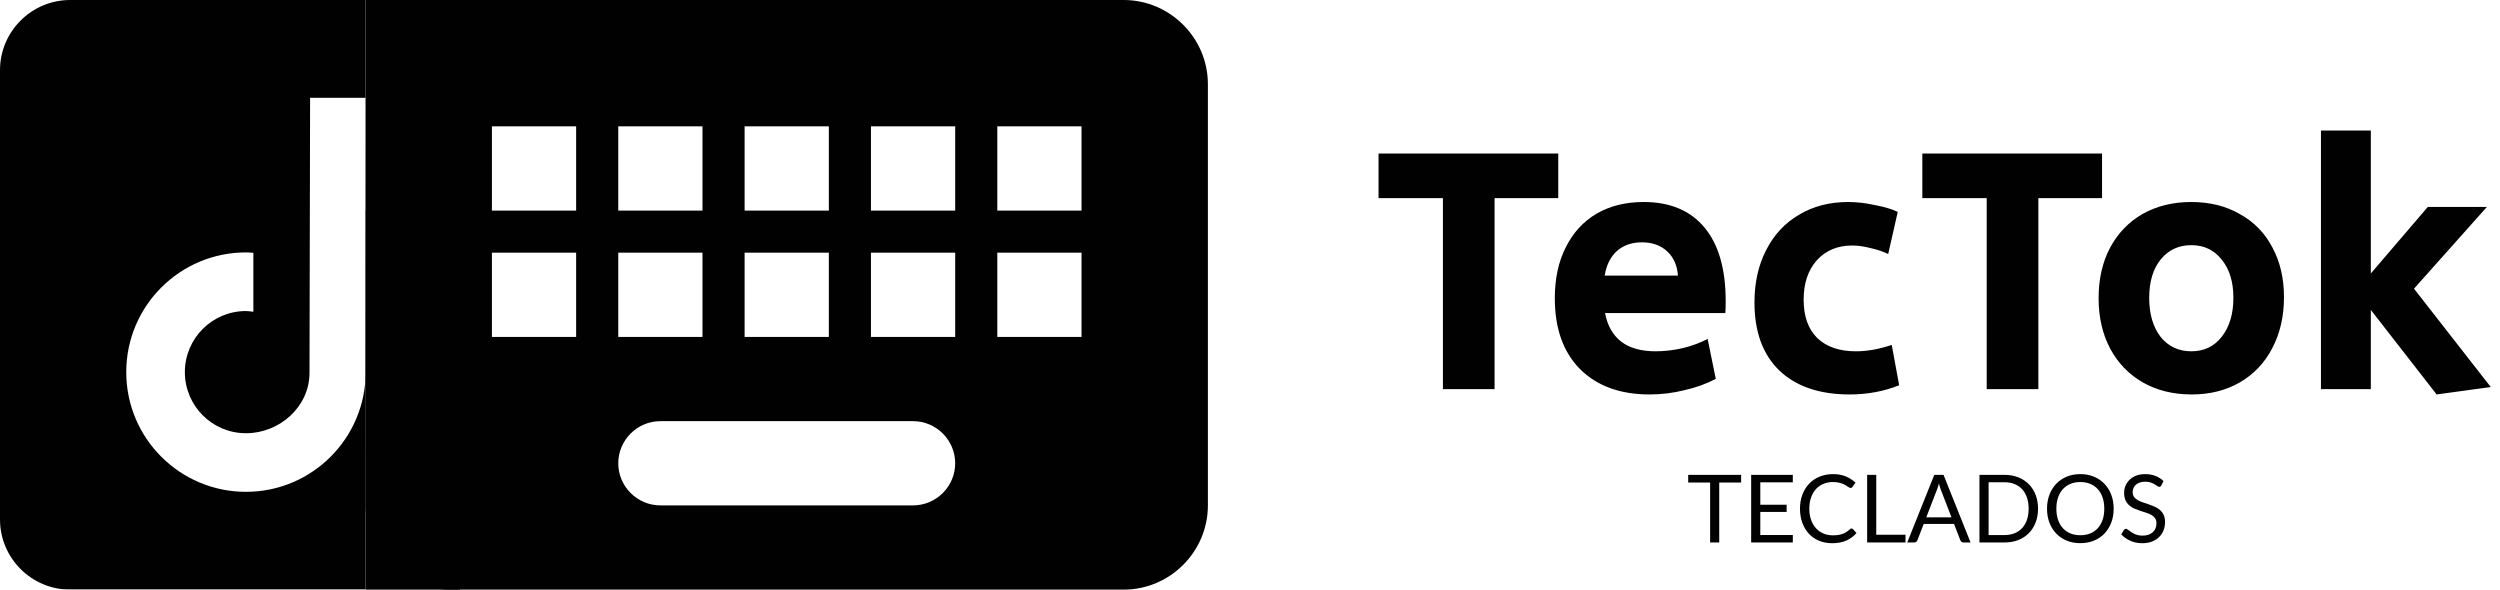
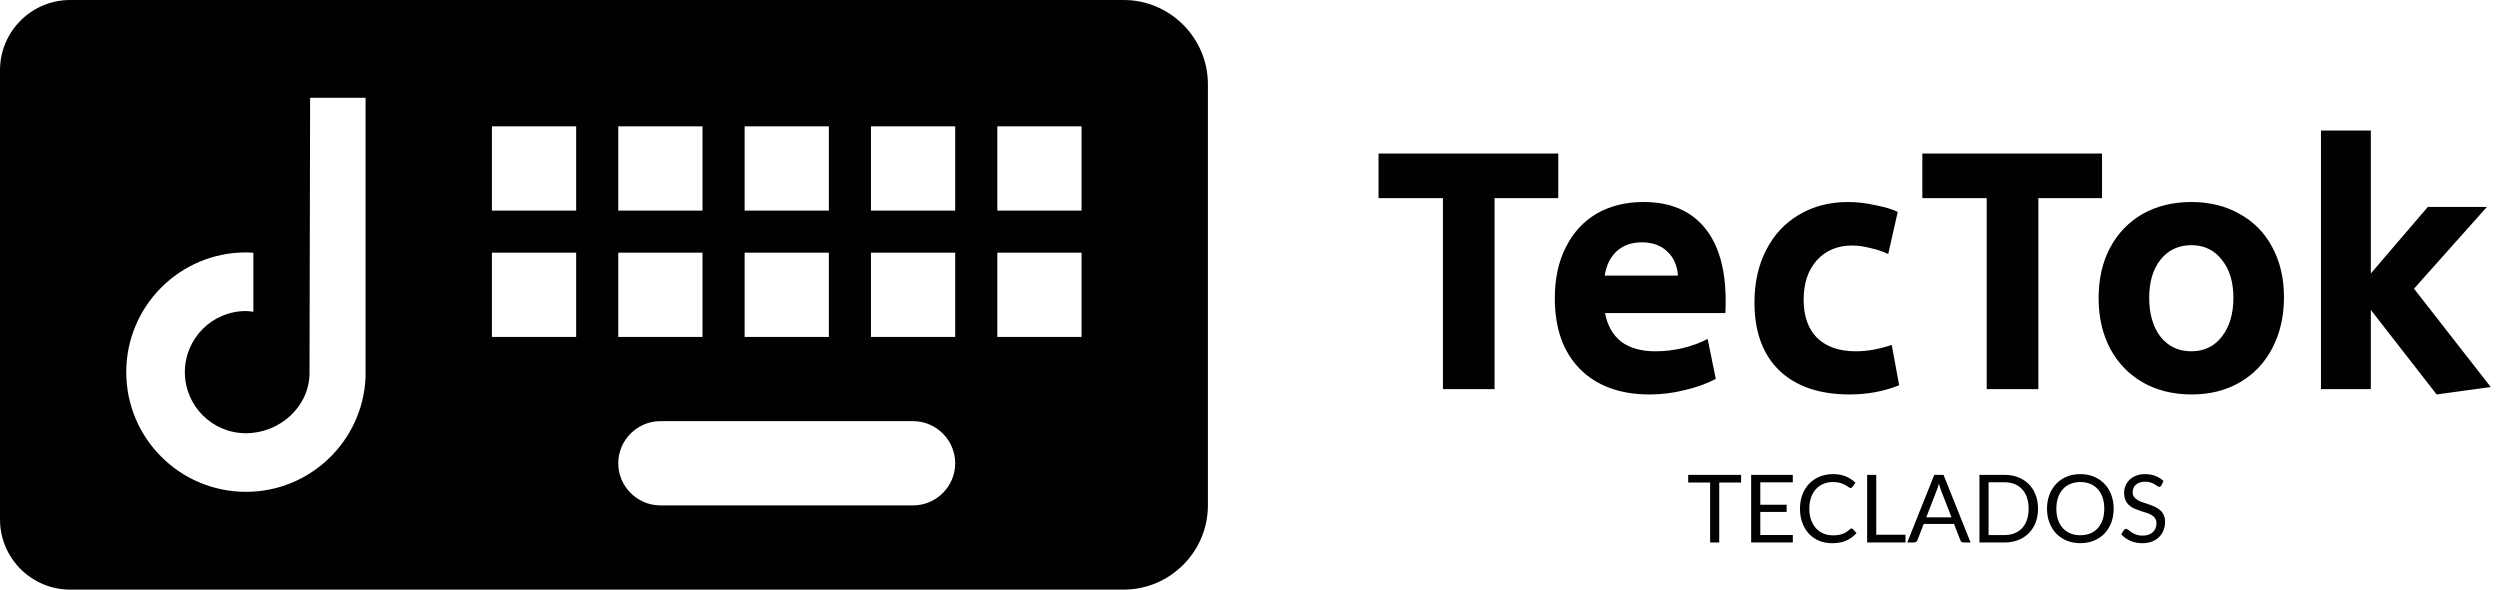
<svg xmlns="http://www.w3.org/2000/svg" width="212" height="50" viewBox="0 0 212 50" fill="none">
-   <mask id="mask0" mask-type="alpha" maskUnits="userSpaceOnUse" x="0" y="0" width="31" height="50">
-     <rect width="31" height="50" fill="#C4C4C4" />
-   </mask>
-   <g mask="url(#mask0)">
-     <path d="M44.048 0H5.952C2.67 0 0 2.67 0 5.952V44.048C0 47.33 2.67 50 5.952 50H44.048C47.33 50 50 47.33 50 44.048V5.952C50 2.67 47.33 0 44.048 0ZM39.293 21.813C39.023 21.838 38.749 21.855 38.471 21.855C35.349 21.855 32.605 20.249 31.008 17.821C31.008 24.189 31.008 31.434 31.008 31.556C31.008 37.162 26.463 41.707 20.857 41.707C15.251 41.707 10.706 37.162 10.706 31.556C10.706 25.95 15.251 21.405 20.857 21.405C21.069 21.405 21.276 21.424 21.485 21.437V26.439C21.276 26.414 21.071 26.376 20.857 26.376C17.995 26.376 15.676 28.695 15.676 31.557C15.676 34.419 17.995 36.738 20.857 36.738C23.719 36.738 26.246 34.483 26.246 31.621C26.246 31.508 26.296 8.295 26.296 8.295H31.077C31.527 12.57 34.979 15.944 39.293 16.254V21.813Z" fill="#010101" />
-   </g>
-   <rect x="31" width="8" height="50" fill="#010101" />
-   <path d="M95.286 0H38.143C34.214 0 31.036 3.214 31.036 7.143L31 42.857C31 46.786 34.214 50 38.143 50H95.286C99.214 50 102.429 46.786 102.429 42.857V7.143C102.429 3.214 99.214 0 95.286 0ZM63.143 10.714H70.286V17.857H63.143V10.714ZM63.143 21.429H70.286V28.571H63.143V21.429ZM52.429 10.714H59.571V17.857H52.429V10.714ZM52.429 21.429H59.571V28.571H52.429V21.429ZM48.857 28.571H41.714V21.429H48.857V28.571ZM48.857 17.857H41.714V10.714H48.857V17.857ZM77.429 42.857H56C54.036 42.857 52.429 41.25 52.429 39.286C52.429 37.321 54.036 35.714 56 35.714H77.429C79.393 35.714 81 37.321 81 39.286C81 41.25 79.393 42.857 77.429 42.857ZM81 28.571H73.857V21.429H81V28.571ZM81 17.857H73.857V10.714H81V17.857ZM91.714 28.571H84.571V21.429H91.714V28.571ZM91.714 17.857H84.571V10.714H91.714V17.857Z" fill="#010101" />
+   <path fill-rule="evenodd" clip-rule="evenodd" d="M0 44.048V5.952C0 2.67 2.67 0 5.952 0H31H38.143H39.001H95.287C99.216 0 102.43 3.214 102.43 7.143V42.857C102.43 46.786 99.216 50 95.287 50H39.001H38.143H31H5.952C2.67 50 0 47.33 0 44.048ZM31 31.971C30.782 37.385 26.324 41.707 20.857 41.707C15.251 41.707 10.706 37.162 10.706 31.556C10.706 25.95 15.251 21.405 20.857 21.405C21.019 21.405 21.178 21.416 21.337 21.427H21.337C21.386 21.43 21.435 21.434 21.485 21.437V26.439C21.431 26.433 21.378 26.426 21.325 26.418L21.325 26.418C21.171 26.397 21.017 26.376 20.857 26.376C17.995 26.376 15.676 28.695 15.676 31.557C15.676 34.419 17.995 36.738 20.857 36.738C23.719 36.738 26.247 34.483 26.247 31.621C26.247 31.508 26.297 8.295 26.297 8.295H31M63.144 10.714H70.287V17.857H63.144V10.714ZM63.144 21.429H70.287V28.571H63.144V21.429ZM52.429 10.714H59.572V17.857H52.429V10.714ZM52.429 21.429H59.572V28.571H52.429V21.429ZM48.858 28.571H41.715V21.429H48.858V28.571ZM48.858 17.857H41.715V10.714H48.858V17.857ZM77.43 42.857H56.001C54.036 42.857 52.429 41.25 52.429 39.286C52.429 37.321 54.036 35.714 56.001 35.714H77.43C79.394 35.714 81.001 37.321 81.001 39.286C81.001 41.25 79.394 42.857 77.43 42.857ZM81.001 28.571H73.858V21.429H81.001V28.571ZM81.001 17.857H73.858V10.714H81.001V17.857ZM91.716 28.571H84.573V21.429H91.716V28.571ZM91.716 17.857H84.573V10.714H91.716V17.857Z" fill="#010101" />
  <path d="M147.647 40.92H145.791V46H145.019V40.92H143.159V40.268H147.647V40.92ZM152.034 45.368L152.03 46H148.498V40.268H152.03V40.9H149.274V42.804H151.506V43.412H149.274V45.368H152.034ZM157.014 44.816C157.056 44.816 157.094 44.833 157.126 44.868L157.434 45.2C157.199 45.472 156.914 45.684 156.578 45.836C156.244 45.988 155.84 46.064 155.366 46.064C154.955 46.064 154.582 45.993 154.246 45.852C153.91 45.708 153.623 45.508 153.386 45.252C153.148 44.993 152.964 44.684 152.834 44.324C152.703 43.964 152.638 43.568 152.638 43.136C152.638 42.704 152.706 42.308 152.842 41.948C152.978 41.588 153.168 41.279 153.414 41.02C153.662 40.761 153.958 40.561 154.302 40.42C154.646 40.276 155.026 40.204 155.442 40.204C155.85 40.204 156.21 40.269 156.522 40.4C156.834 40.531 157.108 40.708 157.346 40.932L157.09 41.288C157.074 41.315 157.052 41.337 157.026 41.356C157.002 41.372 156.968 41.38 156.926 41.38C156.878 41.38 156.819 41.355 156.75 41.304C156.68 41.251 156.59 41.192 156.478 41.128C156.366 41.064 156.226 41.007 156.058 40.956C155.89 40.903 155.683 40.876 155.438 40.876C155.142 40.876 154.871 40.928 154.626 41.032C154.38 41.133 154.168 41.281 153.99 41.476C153.814 41.671 153.676 41.908 153.578 42.188C153.479 42.468 153.43 42.784 153.43 43.136C153.43 43.493 153.48 43.812 153.582 44.092C153.686 44.372 153.826 44.609 154.002 44.804C154.18 44.996 154.39 45.143 154.63 45.244C154.872 45.345 155.134 45.396 155.414 45.396C155.584 45.396 155.738 45.387 155.874 45.368C156.012 45.347 156.139 45.315 156.254 45.272C156.371 45.229 156.479 45.176 156.578 45.112C156.679 45.045 156.779 44.967 156.878 44.876C156.923 44.836 156.968 44.816 157.014 44.816ZM161.586 45.348V46H158.334V40.268H159.106V45.348H161.586ZM165.487 43.872L164.587 41.54C164.56 41.471 164.532 41.391 164.503 41.3C164.474 41.207 164.446 41.108 164.419 41.004C164.363 41.22 164.306 41.4 164.247 41.544L163.347 43.872H165.487ZM167.103 46H166.503C166.434 46 166.378 45.983 166.335 45.948C166.292 45.913 166.26 45.869 166.239 45.816L165.703 44.432H163.131L162.595 45.816C162.579 45.864 162.548 45.907 162.503 45.944C162.458 45.981 162.402 46 162.335 46H161.735L164.027 40.268H164.811L167.103 46ZM172.825 43.136C172.825 43.565 172.757 43.956 172.621 44.308C172.485 44.66 172.293 44.961 172.045 45.212C171.797 45.463 171.498 45.657 171.149 45.796C170.802 45.932 170.418 46 169.997 46H167.857V40.268H169.997C170.418 40.268 170.802 40.337 171.149 40.476C171.498 40.612 171.797 40.807 172.045 41.06C172.293 41.311 172.485 41.612 172.621 41.964C172.757 42.316 172.825 42.707 172.825 43.136ZM172.029 43.136C172.029 42.784 171.981 42.469 171.885 42.192C171.789 41.915 171.653 41.68 171.477 41.488C171.301 41.296 171.088 41.149 170.837 41.048C170.586 40.947 170.306 40.896 169.997 40.896H168.633V45.372H169.997C170.306 45.372 170.586 45.321 170.837 45.22C171.088 45.119 171.301 44.973 171.477 44.784C171.653 44.592 171.789 44.357 171.885 44.08C171.981 43.803 172.029 43.488 172.029 43.136ZM179.239 43.136C179.239 43.565 179.171 43.96 179.035 44.32C178.899 44.677 178.707 44.985 178.459 45.244C178.211 45.503 177.912 45.704 177.563 45.848C177.216 45.989 176.832 46.06 176.411 46.06C175.99 46.06 175.606 45.989 175.259 45.848C174.912 45.704 174.615 45.503 174.367 45.244C174.119 44.985 173.927 44.677 173.791 44.32C173.655 43.96 173.587 43.565 173.587 43.136C173.587 42.707 173.655 42.313 173.791 41.956C173.927 41.596 174.119 41.287 174.367 41.028C174.615 40.767 174.912 40.564 175.259 40.42C175.606 40.276 175.99 40.204 176.411 40.204C176.832 40.204 177.216 40.276 177.563 40.42C177.912 40.564 178.211 40.767 178.459 41.028C178.707 41.287 178.899 41.596 179.035 41.956C179.171 42.313 179.239 42.707 179.239 43.136ZM178.443 43.136C178.443 42.784 178.395 42.468 178.299 42.188C178.203 41.908 178.067 41.672 177.891 41.48C177.715 41.285 177.502 41.136 177.251 41.032C177 40.928 176.72 40.876 176.411 40.876C176.104 40.876 175.826 40.928 175.575 41.032C175.324 41.136 175.11 41.285 174.931 41.48C174.755 41.672 174.619 41.908 174.523 42.188C174.427 42.468 174.379 42.784 174.379 43.136C174.379 43.488 174.427 43.804 174.523 44.084C174.619 44.361 174.755 44.597 174.931 44.792C175.11 44.984 175.324 45.132 175.575 45.236C175.826 45.337 176.104 45.388 176.411 45.388C176.72 45.388 177 45.337 177.251 45.236C177.502 45.132 177.715 44.984 177.891 44.792C178.067 44.597 178.203 44.361 178.299 44.084C178.395 43.804 178.443 43.488 178.443 43.136ZM183.281 41.164C183.257 41.204 183.231 41.235 183.201 41.256C183.175 41.275 183.141 41.284 183.101 41.284C183.056 41.284 183.003 41.261 182.941 41.216C182.88 41.171 182.803 41.121 182.709 41.068C182.619 41.012 182.508 40.961 182.377 40.916C182.249 40.871 182.093 40.848 181.909 40.848C181.736 40.848 181.583 40.872 181.449 40.92C181.319 40.965 181.208 41.028 181.117 41.108C181.029 41.188 180.963 41.283 180.917 41.392C180.872 41.499 180.849 41.615 180.849 41.74C180.849 41.9 180.888 42.033 180.965 42.14C181.045 42.244 181.149 42.333 181.277 42.408C181.408 42.483 181.555 42.548 181.717 42.604C181.883 42.657 182.051 42.713 182.221 42.772C182.395 42.831 182.563 42.897 182.725 42.972C182.891 43.044 183.037 43.136 183.165 43.248C183.296 43.36 183.4 43.497 183.477 43.66C183.557 43.823 183.597 44.023 183.597 44.26C183.597 44.511 183.555 44.747 183.469 44.968C183.384 45.187 183.259 45.377 183.093 45.54C182.931 45.703 182.729 45.831 182.489 45.924C182.252 46.017 181.981 46.064 181.677 46.064C181.304 46.064 180.965 45.997 180.661 45.864C180.357 45.728 180.097 45.545 179.881 45.316L180.105 44.948C180.127 44.919 180.152 44.895 180.181 44.876C180.213 44.855 180.248 44.844 180.285 44.844C180.32 44.844 180.359 44.859 180.401 44.888C180.447 44.915 180.497 44.949 180.553 44.992C180.609 45.035 180.673 45.081 180.745 45.132C180.817 45.183 180.899 45.229 180.989 45.272C181.083 45.315 181.188 45.351 181.305 45.38C181.423 45.407 181.555 45.42 181.701 45.42C181.885 45.42 182.049 45.395 182.193 45.344C182.337 45.293 182.459 45.223 182.557 45.132C182.659 45.039 182.736 44.928 182.789 44.8C182.843 44.672 182.869 44.529 182.869 44.372C182.869 44.199 182.829 44.057 182.749 43.948C182.672 43.836 182.569 43.743 182.441 43.668C182.313 43.593 182.167 43.531 182.001 43.48C181.836 43.427 181.668 43.373 181.497 43.32C181.327 43.264 181.159 43.2 180.993 43.128C180.828 43.056 180.681 42.963 180.553 42.848C180.425 42.733 180.321 42.591 180.241 42.42C180.164 42.247 180.125 42.033 180.125 41.78C180.125 41.577 180.164 41.381 180.241 41.192C180.321 41.003 180.436 40.835 180.585 40.688C180.737 40.541 180.923 40.424 181.141 40.336C181.363 40.248 181.616 40.204 181.901 40.204C182.221 40.204 182.512 40.255 182.773 40.356C183.037 40.457 183.269 40.604 183.469 40.796L183.281 41.164Z" fill="#010101" />
  <path d="M122.36 16.8H116.9V13.02H132.14V16.8H126.74V33H122.36V16.8ZM139.888 33.45C137.388 33.45 135.418 32.73 133.978 31.29C132.558 29.85 131.848 27.85 131.848 25.29C131.848 23.63 132.158 22.19 132.778 20.97C133.398 19.73 134.268 18.78 135.388 18.12C136.528 17.46 137.858 17.13 139.378 17.13C141.618 17.13 143.338 17.85 144.538 19.29C145.738 20.73 146.338 22.81 146.338 25.53C146.338 25.99 146.328 26.33 146.308 26.55H136.108C136.308 27.61 136.768 28.42 137.488 28.98C138.208 29.52 139.178 29.79 140.398 29.79C141.138 29.79 141.908 29.7 142.708 29.52C143.508 29.32 144.208 29.06 144.808 28.74L145.498 32.13C144.698 32.55 143.808 32.87 142.828 33.09C141.868 33.33 140.888 33.45 139.888 33.45ZM142.288 23.37C142.228 22.51 141.928 21.83 141.388 21.33C140.848 20.81 140.128 20.55 139.228 20.55C138.368 20.55 137.658 20.8 137.098 21.3C136.558 21.8 136.218 22.49 136.078 23.37H142.288ZM156.849 33.45C154.289 33.45 152.299 32.77 150.879 31.41C149.479 30.05 148.779 28.13 148.779 25.65C148.779 23.97 149.109 22.49 149.769 21.21C150.429 19.91 151.359 18.91 152.559 18.21C153.759 17.49 155.149 17.13 156.729 17.13C157.469 17.13 158.239 17.22 159.039 17.4C159.859 17.56 160.489 17.75 160.929 17.97L160.119 21.54C159.659 21.32 159.149 21.15 158.589 21.03C158.049 20.89 157.539 20.82 157.059 20.82C155.819 20.82 154.819 21.24 154.059 22.08C153.319 22.92 152.949 24.03 152.949 25.41C152.949 26.81 153.329 27.89 154.089 28.65C154.869 29.41 155.969 29.79 157.389 29.79C158.329 29.79 159.339 29.61 160.419 29.25L161.049 32.67C159.749 33.19 158.349 33.45 156.849 33.45ZM168.473 16.8H163.013V13.02H178.253V16.8H172.853V33H168.473V16.8ZM185.852 33.45C184.292 33.45 182.912 33.11 181.712 32.43C180.532 31.75 179.612 30.8 178.952 29.58C178.292 28.34 177.962 26.91 177.962 25.29C177.962 23.67 178.282 22.25 178.922 21.03C179.582 19.79 180.502 18.83 181.682 18.15C182.882 17.47 184.262 17.13 185.822 17.13C187.382 17.13 188.752 17.47 189.932 18.15C191.132 18.81 192.052 19.75 192.692 20.97C193.352 22.19 193.682 23.6 193.682 25.2C193.682 26.82 193.352 28.26 192.692 29.52C192.052 30.76 191.132 31.73 189.932 32.43C188.752 33.11 187.392 33.45 185.852 33.45ZM185.822 29.79C186.902 29.79 187.762 29.38 188.402 28.56C189.062 27.72 189.392 26.62 189.392 25.26C189.392 23.9 189.062 22.82 188.402 22.02C187.762 21.2 186.902 20.79 185.822 20.79C184.742 20.79 183.872 21.2 183.212 22.02C182.572 22.82 182.252 23.9 182.252 25.26C182.252 26.62 182.572 27.72 183.212 28.56C183.872 29.38 184.742 29.79 185.822 29.79ZM201.047 26.28V33H196.817V11.07H201.047V23.19L205.877 17.55H210.887L204.707 24.48L211.217 32.82L206.627 33.45L201.047 26.28Z" fill="#010101" />
</svg>
